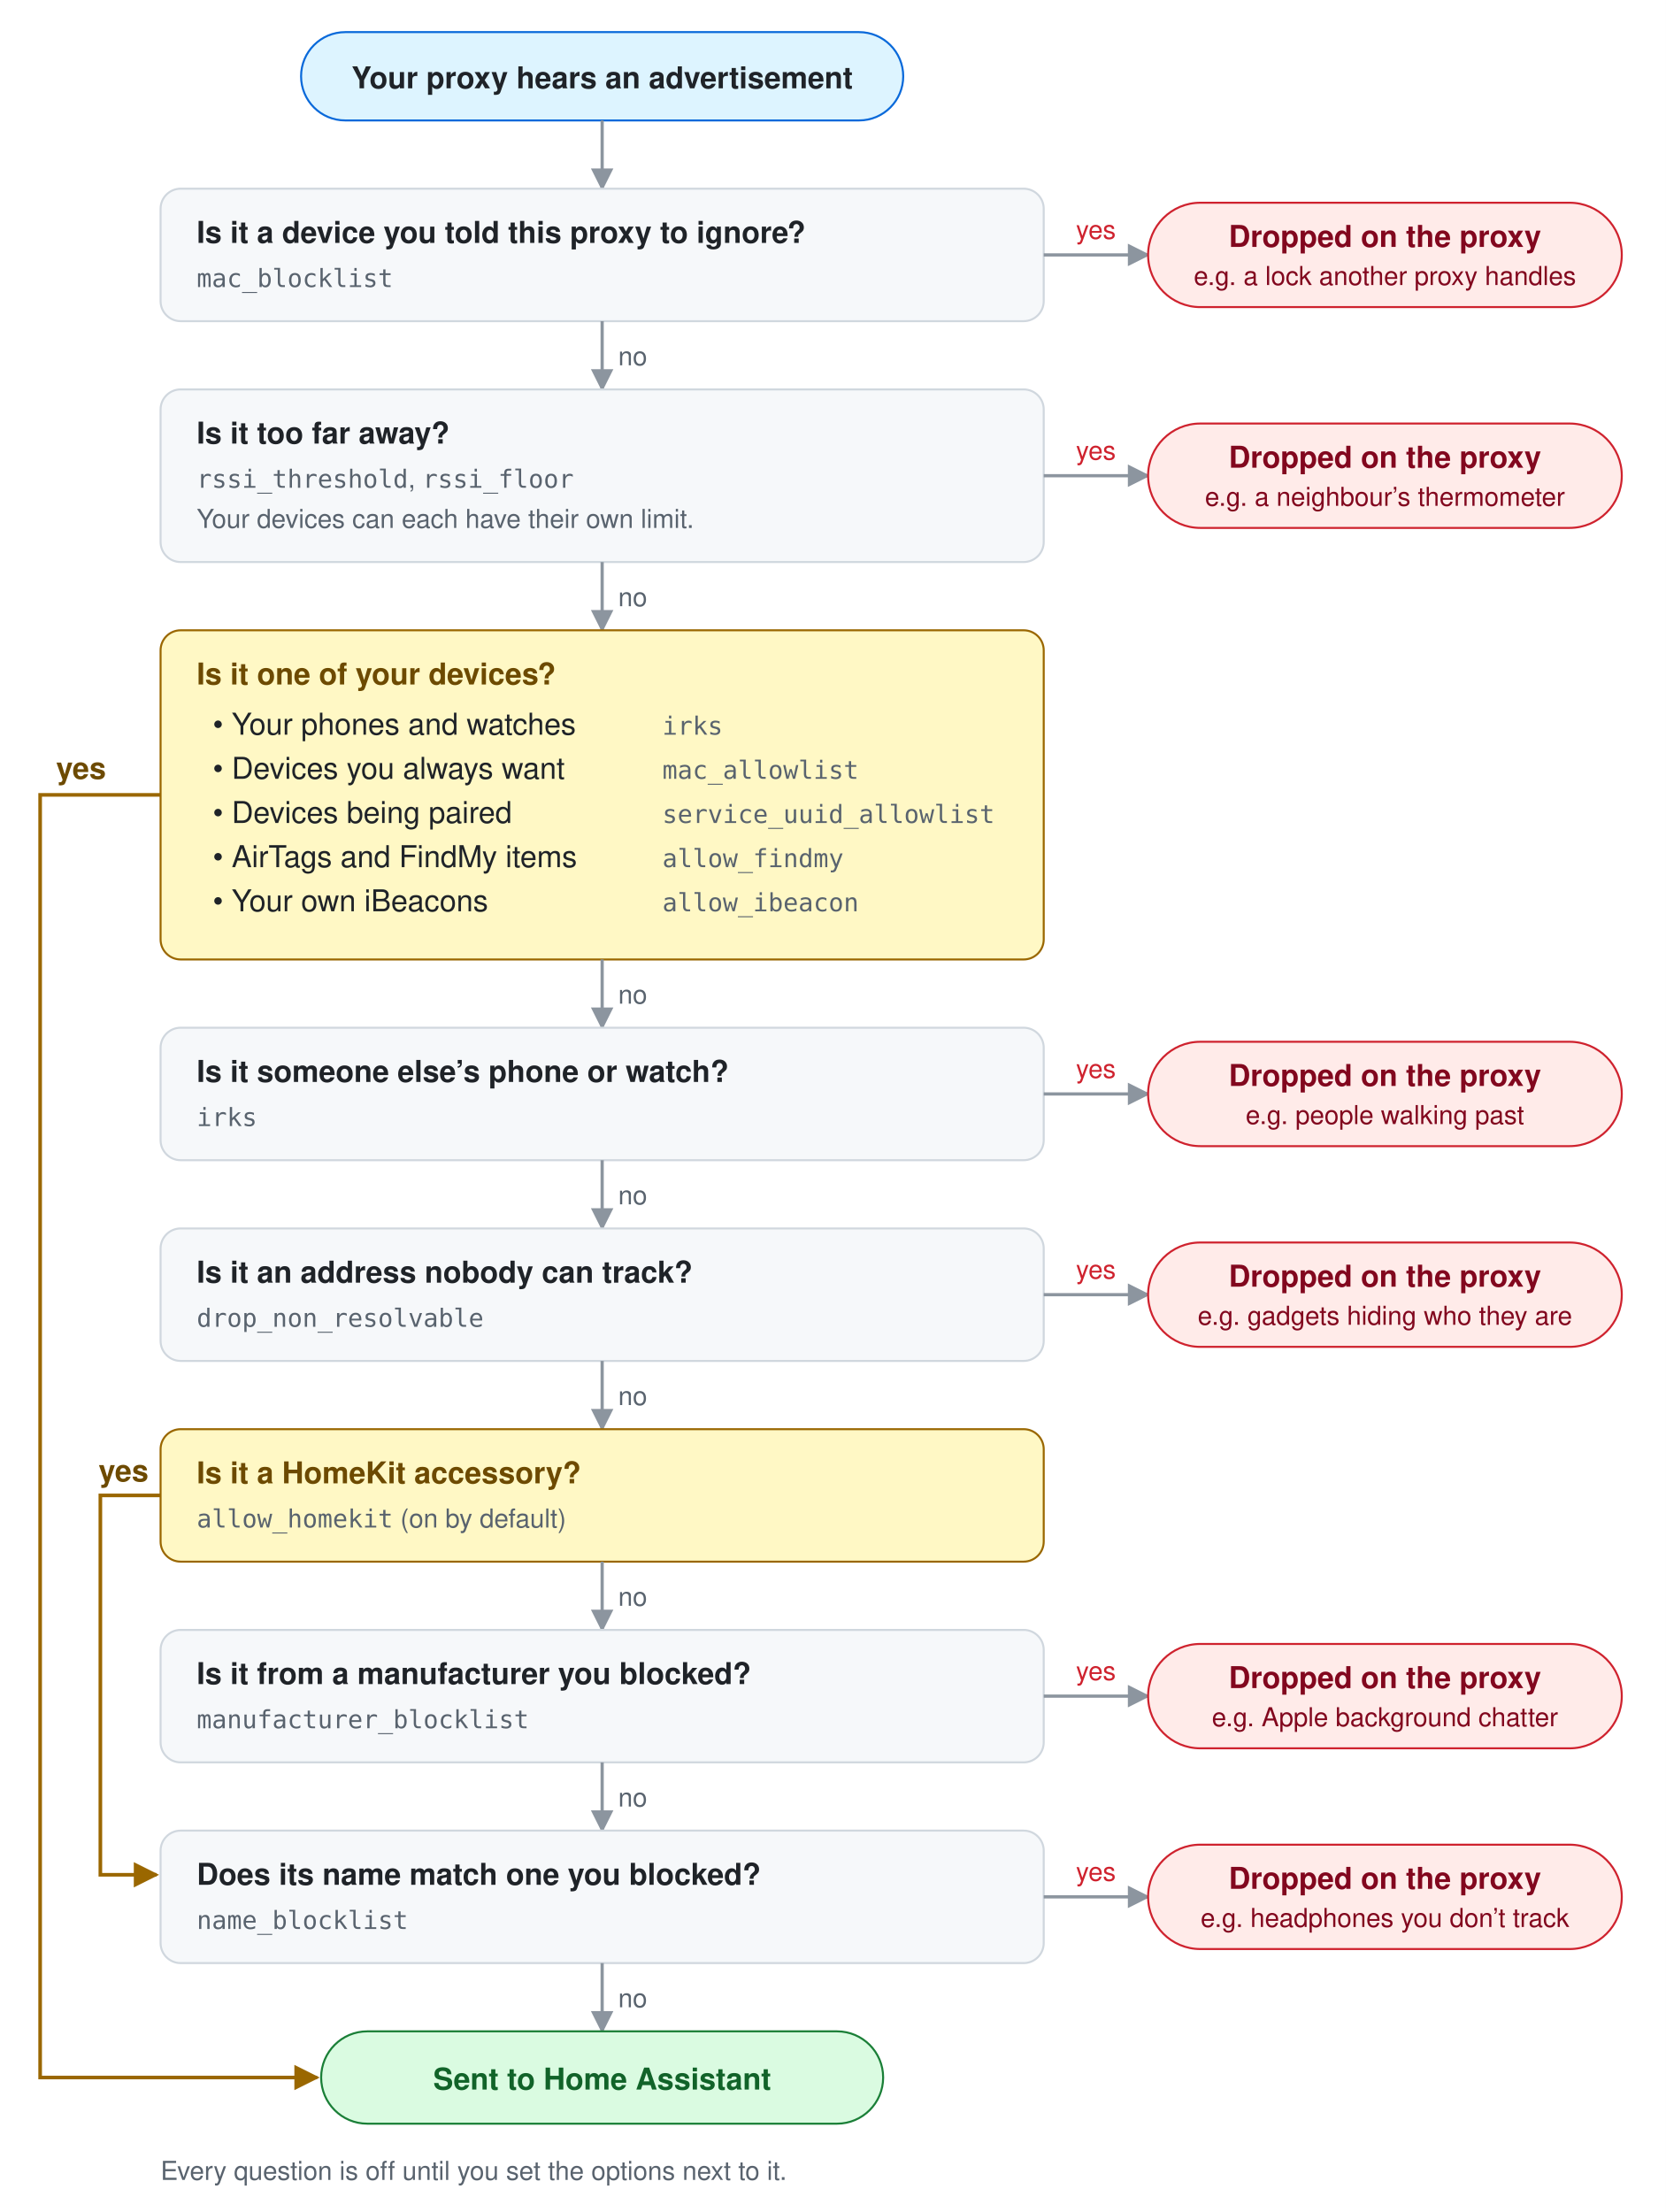
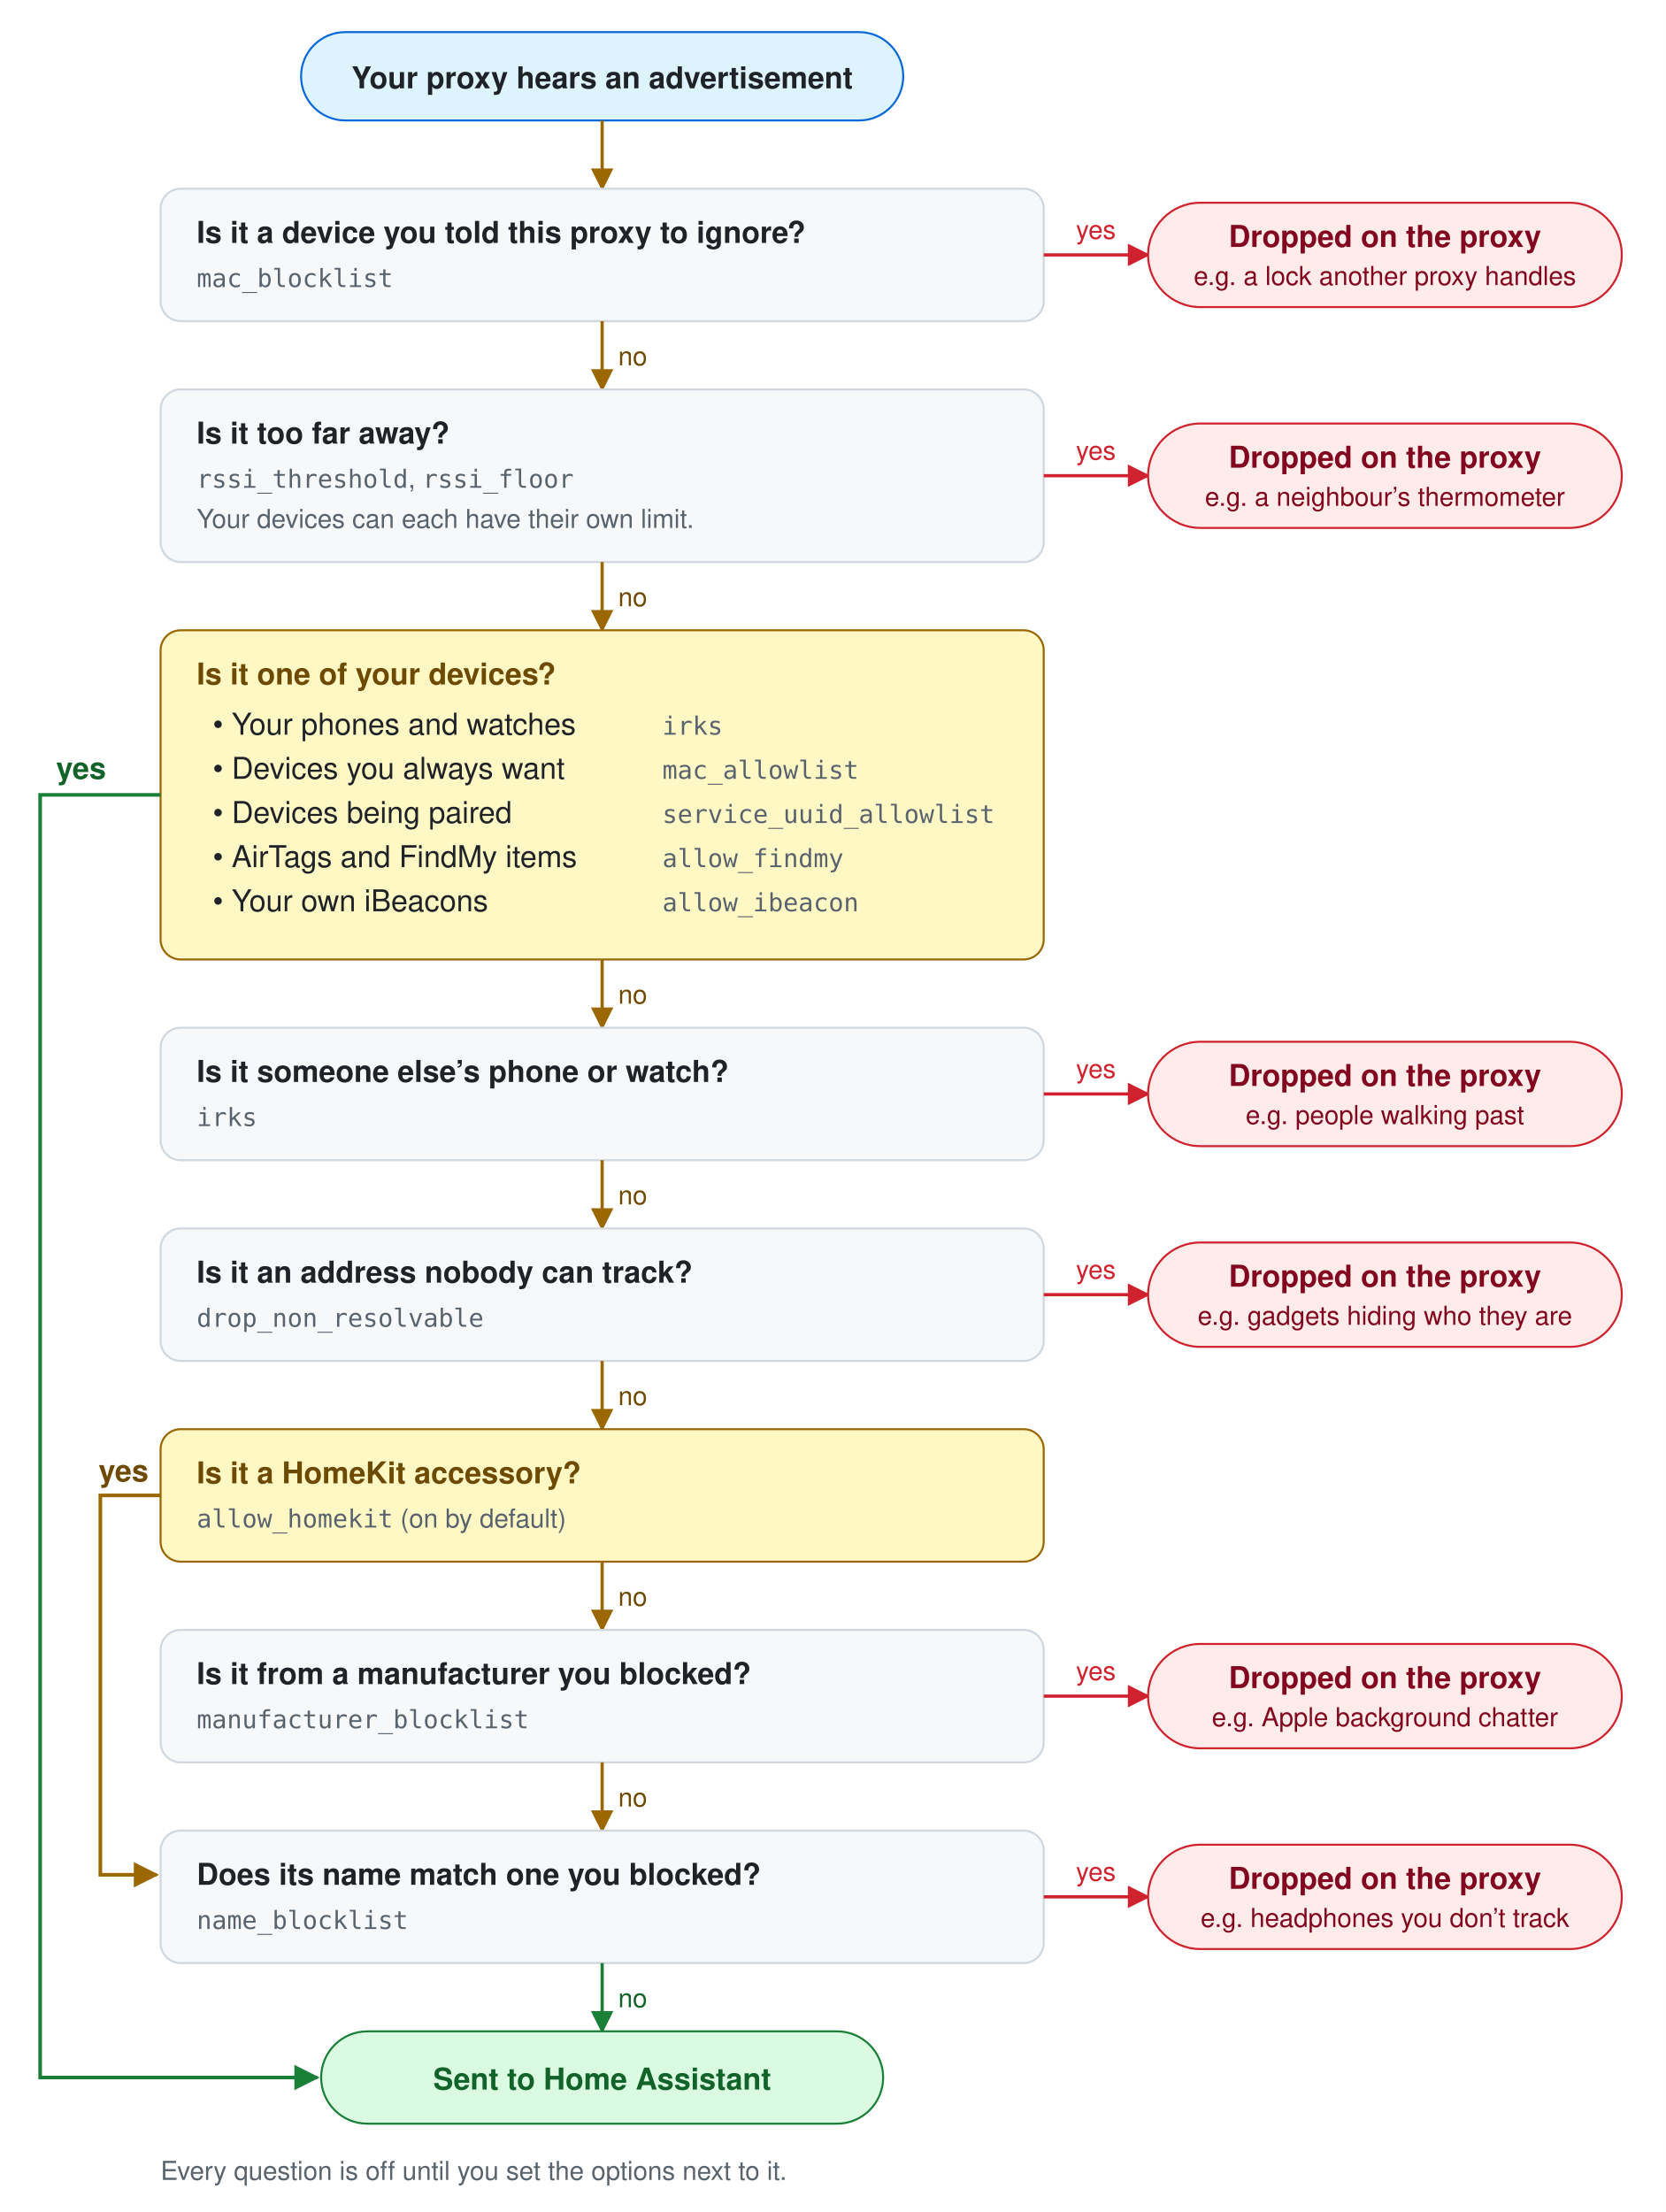
<svg xmlns="http://www.w3.org/2000/svg" viewBox="0 0 830 1102" width="830" height="1102" role="img" aria-labelledby="title desc">
  <style>
  .bg { fill: #ffffff; }
  .box { fill: #f6f8fa; stroke: #d0d7de; }
  .start { fill: #ddf4ff; stroke: #0969da; }
  .drop { fill: #ffebe9; stroke: #cf222e; }
  .fwd { fill: #dafbe1; stroke: #1a7f37; }
  .yours { fill: #fff8c5; stroke: #9a6700; }
-   .line { stroke: #8c959f; fill: none; }
-   .head { fill: #8c959f; }
+   .rline { stroke: #cf222e; fill: none; }
+   .rhead { fill: #cf222e; }
+   .gline { stroke: #1a7f37; fill: none; }
+   .ghead { fill: #1a7f37; }
  .yline { stroke: #9a6700; fill: none; }
  .yhead { fill: #9a6700; }
  .t { fill: #1f2328; font: 15px system-ui, -apple-system, "Segoe UI", Helvetica, Arial, sans-serif; }
  .b { font-weight: 600; }
  .m { fill: #59636e; font-size: 13px; }
  .code { font-family: ui-monospace, SFMono-Regular, Menlo, Consolas, monospace; font-size: 12.5px; }
  .dt { fill: #82071e; }
  .ft { fill: #116329; }
  .yt { fill: #6d4a00; }
  .yes { fill: #cf222e; font-size: 13px; }
-   .no { fill: #59636e; font-size: 13px; }
+   .no { font-size: 13px; }
  @media (prefers-color-scheme: dark) {
    .bg { fill: #0d1117; }
    .box { fill: #161b22; stroke: #3d444d; }
    .start { fill: #0c2d6b; stroke: #4493f8; }
    .drop { fill: #3c1618; stroke: #f85149; }
    .fwd { fill: #12261e; stroke: #3fb950; }
    .yours { fill: #2e2a10; stroke: #d29922; }
-     .line { stroke: #6e7681; }
-     .head { fill: #6e7681; }
+     .rline { stroke: #f85149; }
+     .rhead { fill: #f85149; }
+     .gline { stroke: #3fb950; }
+     .ghead { fill: #3fb950; }
    .yline { stroke: #d29922; }
    .yhead { fill: #d29922; }
    .t { fill: #e6edf3; }
    .m { fill: #9198a1; }
    .dt { fill: #ffa198; }
    .ft { fill: #7ee787; }
    .yt { fill: #e3b341; }
    .yes { fill: #ff7b72; }
-     .no { fill: #9198a1; }
  }
</style>
  <defs>
-     <marker id="a" viewBox="0 0 10 10" refX="9" refY="5" markerWidth="7" markerHeight="7" orient="auto-start-reverse">
-       <path d="M0,0 L10,5 L0,10 z" class="head" />
+     <marker id="r" viewBox="0 0 10 10" refX="9" refY="5" markerWidth="7" markerHeight="7" orient="auto-start-reverse">
+       <path d="M0,0 L10,5 L0,10 z" class="rhead" />
+     </marker>
+     <marker id="g" viewBox="0 0 10 10" refX="9" refY="5" markerWidth="7" markerHeight="7" orient="auto-start-reverse">
+       <path d="M0,0 L10,5 L0,10 z" class="ghead" />
    </marker>
    <marker id="y" viewBox="0 0 10 10" refX="9" refY="5" markerWidth="7" markerHeight="7" orient="auto-start-reverse">
      <path d="M0,0 L10,5 L0,10 z" class="yhead" />
    </marker>
  </defs>
  <rect width="830" height="1102" class="bg" />
  <rect x="150" y="16" width="300" height="44" rx="22" class="start" />
  <text x="300" y="44" class="t b" text-anchor="middle">Your proxy hears an advertisement</text>
-   <line x1="300" y1="60" x2="300" y2="94" class="line" stroke-width="1.6" marker-end="url(#a)" />
+   <line x1="300" y1="60" x2="300" y2="94" class="yline" stroke-width="1.6" marker-end="url(#y)" />
  <rect x="80" y="94" width="440" height="66" rx="10" class="box" />
  <text x="98" y="121" class="t b" text-anchor="start">Is it a device you told this proxy to ignore?</text>
  <text x="98" y="143" class="t m" text-anchor="start">
    <tspan class="code">mac_blocklist</tspan>
  </text>
-   <line x1="520" y1="127.0" x2="572" y2="127.0" class="line" stroke-width="1.6" marker-end="url(#a)" />
+   <line x1="520" y1="127.0" x2="572" y2="127.0" class="rline" stroke-width="1.6" marker-end="url(#r)" />
  <text x="546.0" y="119.0" class="t yes" text-anchor="middle">yes</text>
  <rect x="572" y="101.0" width="236" height="52" rx="26" class="drop" />
  <text x="690.0" y="123.0" class="t b dt" text-anchor="middle">Dropped on the proxy</text>
  <text x="690.0" y="142.0" class="t m dt" text-anchor="middle">e.g. a lock another proxy handles</text>
-   <line x1="300" y1="160" x2="300" y2="194" class="line" stroke-width="1.6" marker-end="url(#a)" />
-   <text x="308" y="182.0" class="t no" text-anchor="start">no</text>
+   <line x1="300" y1="160" x2="300" y2="194" class="yline" stroke-width="1.6" marker-end="url(#y)" />
+   <text x="308" y="182.0" class="t no yt" text-anchor="start">no</text>
  <rect x="80" y="194" width="440" height="86" rx="10" class="box" />
  <text x="98" y="221" class="t b" text-anchor="start">Is it too far away?</text>
  <text x="98" y="243" class="t m" text-anchor="start">
    <tspan class="code">rssi_threshold</tspan>, <tspan class="code">rssi_floor</tspan>
  </text>
  <text x="98" y="263" class="t m" text-anchor="start">Your devices can each have their own limit.</text>
-   <line x1="520" y1="237.0" x2="572" y2="237.0" class="line" stroke-width="1.6" marker-end="url(#a)" />
+   <line x1="520" y1="237.0" x2="572" y2="237.0" class="rline" stroke-width="1.6" marker-end="url(#r)" />
  <text x="546.0" y="229.0" class="t yes" text-anchor="middle">yes</text>
  <rect x="572" y="211.0" width="236" height="52" rx="26" class="drop" />
  <text x="690.0" y="233.0" class="t b dt" text-anchor="middle">Dropped on the proxy</text>
  <text x="690.0" y="252.0" class="t m dt" text-anchor="middle">e.g. a neighbour’s thermometer</text>
-   <line x1="300" y1="280" x2="300" y2="314" class="line" stroke-width="1.6" marker-end="url(#a)" />
-   <text x="308" y="302.0" class="t no" text-anchor="start">no</text>
+   <line x1="300" y1="280" x2="300" y2="314" class="yline" stroke-width="1.6" marker-end="url(#y)" />
+   <text x="308" y="302.0" class="t no yt" text-anchor="start">no</text>
  <rect x="80" y="314" width="440" height="164" rx="10" class="yours" />
  <text x="98" y="341" class="t b yt" text-anchor="start">Is it one of your devices?</text>
  <text x="106" y="366" class="t" text-anchor="start">•  Your phones and watches</text>
  <text x="330" y="366" class="t m" text-anchor="start">
    <tspan class="code">irks</tspan>
  </text>
  <text x="106" y="388" class="t" text-anchor="start">•  Devices you always want</text>
  <text x="330" y="388" class="t m" text-anchor="start">
    <tspan class="code">mac_allowlist</tspan>
  </text>
  <text x="106" y="410" class="t" text-anchor="start">•  Devices being paired</text>
  <text x="330" y="410" class="t m" text-anchor="start">
    <tspan class="code">service_uuid_allowlist</tspan>
  </text>
  <text x="106" y="432" class="t" text-anchor="start">•  AirTags and FindMy items</text>
  <text x="330" y="432" class="t m" text-anchor="start">
    <tspan class="code">allow_findmy</tspan>
  </text>
  <text x="106" y="454" class="t" text-anchor="start">•  Your own iBeacons</text>
  <text x="330" y="454" class="t m" text-anchor="start">
    <tspan class="code">allow_ibeacon</tspan>
  </text>
-   <line x1="300" y1="478" x2="300" y2="512" class="line" stroke-width="1.6" marker-end="url(#a)" />
-   <text x="308" y="500.0" class="t no" text-anchor="start">no</text>
+   <line x1="300" y1="478" x2="300" y2="512" class="yline" stroke-width="1.6" marker-end="url(#y)" />
+   <text x="308" y="500.0" class="t no yt" text-anchor="start">no</text>
  <rect x="80" y="512" width="440" height="66" rx="10" class="box" />
  <text x="98" y="539" class="t b" text-anchor="start">Is it someone else’s phone or watch?</text>
  <text x="98" y="561" class="t m" text-anchor="start">
    <tspan class="code">irks</tspan>
  </text>
-   <line x1="520" y1="545.0" x2="572" y2="545.0" class="line" stroke-width="1.6" marker-end="url(#a)" />
+   <line x1="520" y1="545.0" x2="572" y2="545.0" class="rline" stroke-width="1.6" marker-end="url(#r)" />
  <text x="546.0" y="537.0" class="t yes" text-anchor="middle">yes</text>
  <rect x="572" y="519.0" width="236" height="52" rx="26" class="drop" />
  <text x="690.0" y="541.0" class="t b dt" text-anchor="middle">Dropped on the proxy</text>
  <text x="690.0" y="560.0" class="t m dt" text-anchor="middle">e.g. people walking past</text>
-   <line x1="300" y1="578" x2="300" y2="612" class="line" stroke-width="1.6" marker-end="url(#a)" />
-   <text x="308" y="600.0" class="t no" text-anchor="start">no</text>
+   <line x1="300" y1="578" x2="300" y2="612" class="yline" stroke-width="1.6" marker-end="url(#y)" />
+   <text x="308" y="600.0" class="t no yt" text-anchor="start">no</text>
  <rect x="80" y="612" width="440" height="66" rx="10" class="box" />
  <text x="98" y="639" class="t b" text-anchor="start">Is it an address nobody can track?</text>
  <text x="98" y="661" class="t m" text-anchor="start">
    <tspan class="code">drop_non_resolvable</tspan>
  </text>
-   <line x1="520" y1="645.0" x2="572" y2="645.0" class="line" stroke-width="1.6" marker-end="url(#a)" />
+   <line x1="520" y1="645.0" x2="572" y2="645.0" class="rline" stroke-width="1.6" marker-end="url(#r)" />
  <text x="546.0" y="637.0" class="t yes" text-anchor="middle">yes</text>
  <rect x="572" y="619.0" width="236" height="52" rx="26" class="drop" />
  <text x="690.0" y="641.0" class="t b dt" text-anchor="middle">Dropped on the proxy</text>
  <text x="690.0" y="660.0" class="t m dt" text-anchor="middle">e.g. gadgets hiding who they are</text>
-   <line x1="300" y1="678" x2="300" y2="712" class="line" stroke-width="1.6" marker-end="url(#a)" />
-   <text x="308" y="700.0" class="t no" text-anchor="start">no</text>
+   <line x1="300" y1="678" x2="300" y2="712" class="yline" stroke-width="1.6" marker-end="url(#y)" />
+   <text x="308" y="700.0" class="t no yt" text-anchor="start">no</text>
  <rect x="80" y="712" width="440" height="66" rx="10" class="yours" />
  <text x="98" y="739" class="t b yt" text-anchor="start">Is it a HomeKit accessory?</text>
  <text x="98" y="761" class="t m" text-anchor="start">
    <tspan class="code">allow_homekit</tspan> (on by default)</text>
-   <line x1="300" y1="778" x2="300" y2="812" class="line" stroke-width="1.6" marker-end="url(#a)" />
-   <text x="308" y="800.0" class="t no" text-anchor="start">no</text>
+   <line x1="300" y1="778" x2="300" y2="812" class="yline" stroke-width="1.6" marker-end="url(#y)" />
+   <text x="308" y="800.0" class="t no yt" text-anchor="start">no</text>
  <rect x="80" y="812" width="440" height="66" rx="10" class="box" />
  <text x="98" y="839" class="t b" text-anchor="start">Is it from a manufacturer you blocked?</text>
  <text x="98" y="861" class="t m" text-anchor="start">
    <tspan class="code">manufacturer_blocklist</tspan>
  </text>
-   <line x1="520" y1="845.0" x2="572" y2="845.0" class="line" stroke-width="1.6" marker-end="url(#a)" />
+   <line x1="520" y1="845.0" x2="572" y2="845.0" class="rline" stroke-width="1.6" marker-end="url(#r)" />
  <text x="546.0" y="837.0" class="t yes" text-anchor="middle">yes</text>
  <rect x="572" y="819.0" width="236" height="52" rx="26" class="drop" />
  <text x="690.0" y="841.0" class="t b dt" text-anchor="middle">Dropped on the proxy</text>
  <text x="690.0" y="860.0" class="t m dt" text-anchor="middle">e.g. Apple background chatter</text>
-   <line x1="300" y1="878" x2="300" y2="912" class="line" stroke-width="1.6" marker-end="url(#a)" />
-   <text x="308" y="900.0" class="t no" text-anchor="start">no</text>
+   <line x1="300" y1="878" x2="300" y2="912" class="yline" stroke-width="1.6" marker-end="url(#y)" />
+   <text x="308" y="900.0" class="t no yt" text-anchor="start">no</text>
  <rect x="80" y="912" width="440" height="66" rx="10" class="box" />
  <text x="98" y="939" class="t b" text-anchor="start">Does its name match one you blocked?</text>
  <text x="98" y="961" class="t m" text-anchor="start">
    <tspan class="code">name_blocklist</tspan>
  </text>
-   <line x1="520" y1="945.0" x2="572" y2="945.0" class="line" stroke-width="1.6" marker-end="url(#a)" />
+   <line x1="520" y1="945.0" x2="572" y2="945.0" class="rline" stroke-width="1.6" marker-end="url(#r)" />
  <text x="546.0" y="937.0" class="t yes" text-anchor="middle">yes</text>
  <rect x="572" y="919.0" width="236" height="52" rx="26" class="drop" />
  <text x="690.0" y="941.0" class="t b dt" text-anchor="middle">Dropped on the proxy</text>
  <text x="690.0" y="960.0" class="t m dt" text-anchor="middle">e.g. headphones you don’t track</text>
  <path d="M80,745.0 H50 V934 H78" class="yline" stroke-width="1.8" marker-end="url(#y)" />
  <text x="74" y="738.0" class="t b yt" text-anchor="end">yes</text>
-   <line x1="300" y1="978" x2="300" y2="1012" class="line" stroke-width="1.6" marker-end="url(#a)" />
-   <text x="308" y="1000.0" class="t no" text-anchor="start">no</text>
+   <line x1="300" y1="978" x2="300" y2="1012" class="gline" stroke-width="1.6" marker-end="url(#g)" />
+   <text x="308" y="1000.0" class="t no ft" text-anchor="start">no</text>
  <rect x="160.0" y="1012" width="280" height="46" rx="23" class="fwd" />
  <text x="300" y="1041" class="t b ft" text-anchor="middle">Sent to Home Assistant</text>
-   <path d="M80,396.0 H20 V1035 H158.0" class="yline" stroke-width="1.8" marker-end="url(#y)" />
-   <text x="28" y="388.0" class="t b yt" text-anchor="start">yes</text>
+   <path d="M80,396.0 H20 V1035 H158.0" class="gline" stroke-width="1.8" marker-end="url(#g)" />
+   <text x="28" y="388.0" class="t b ft" text-anchor="start">yes</text>
  <text x="80" y="1086" class="t m" text-anchor="start">Every question is off until you set the options next to it.</text>
</svg>
